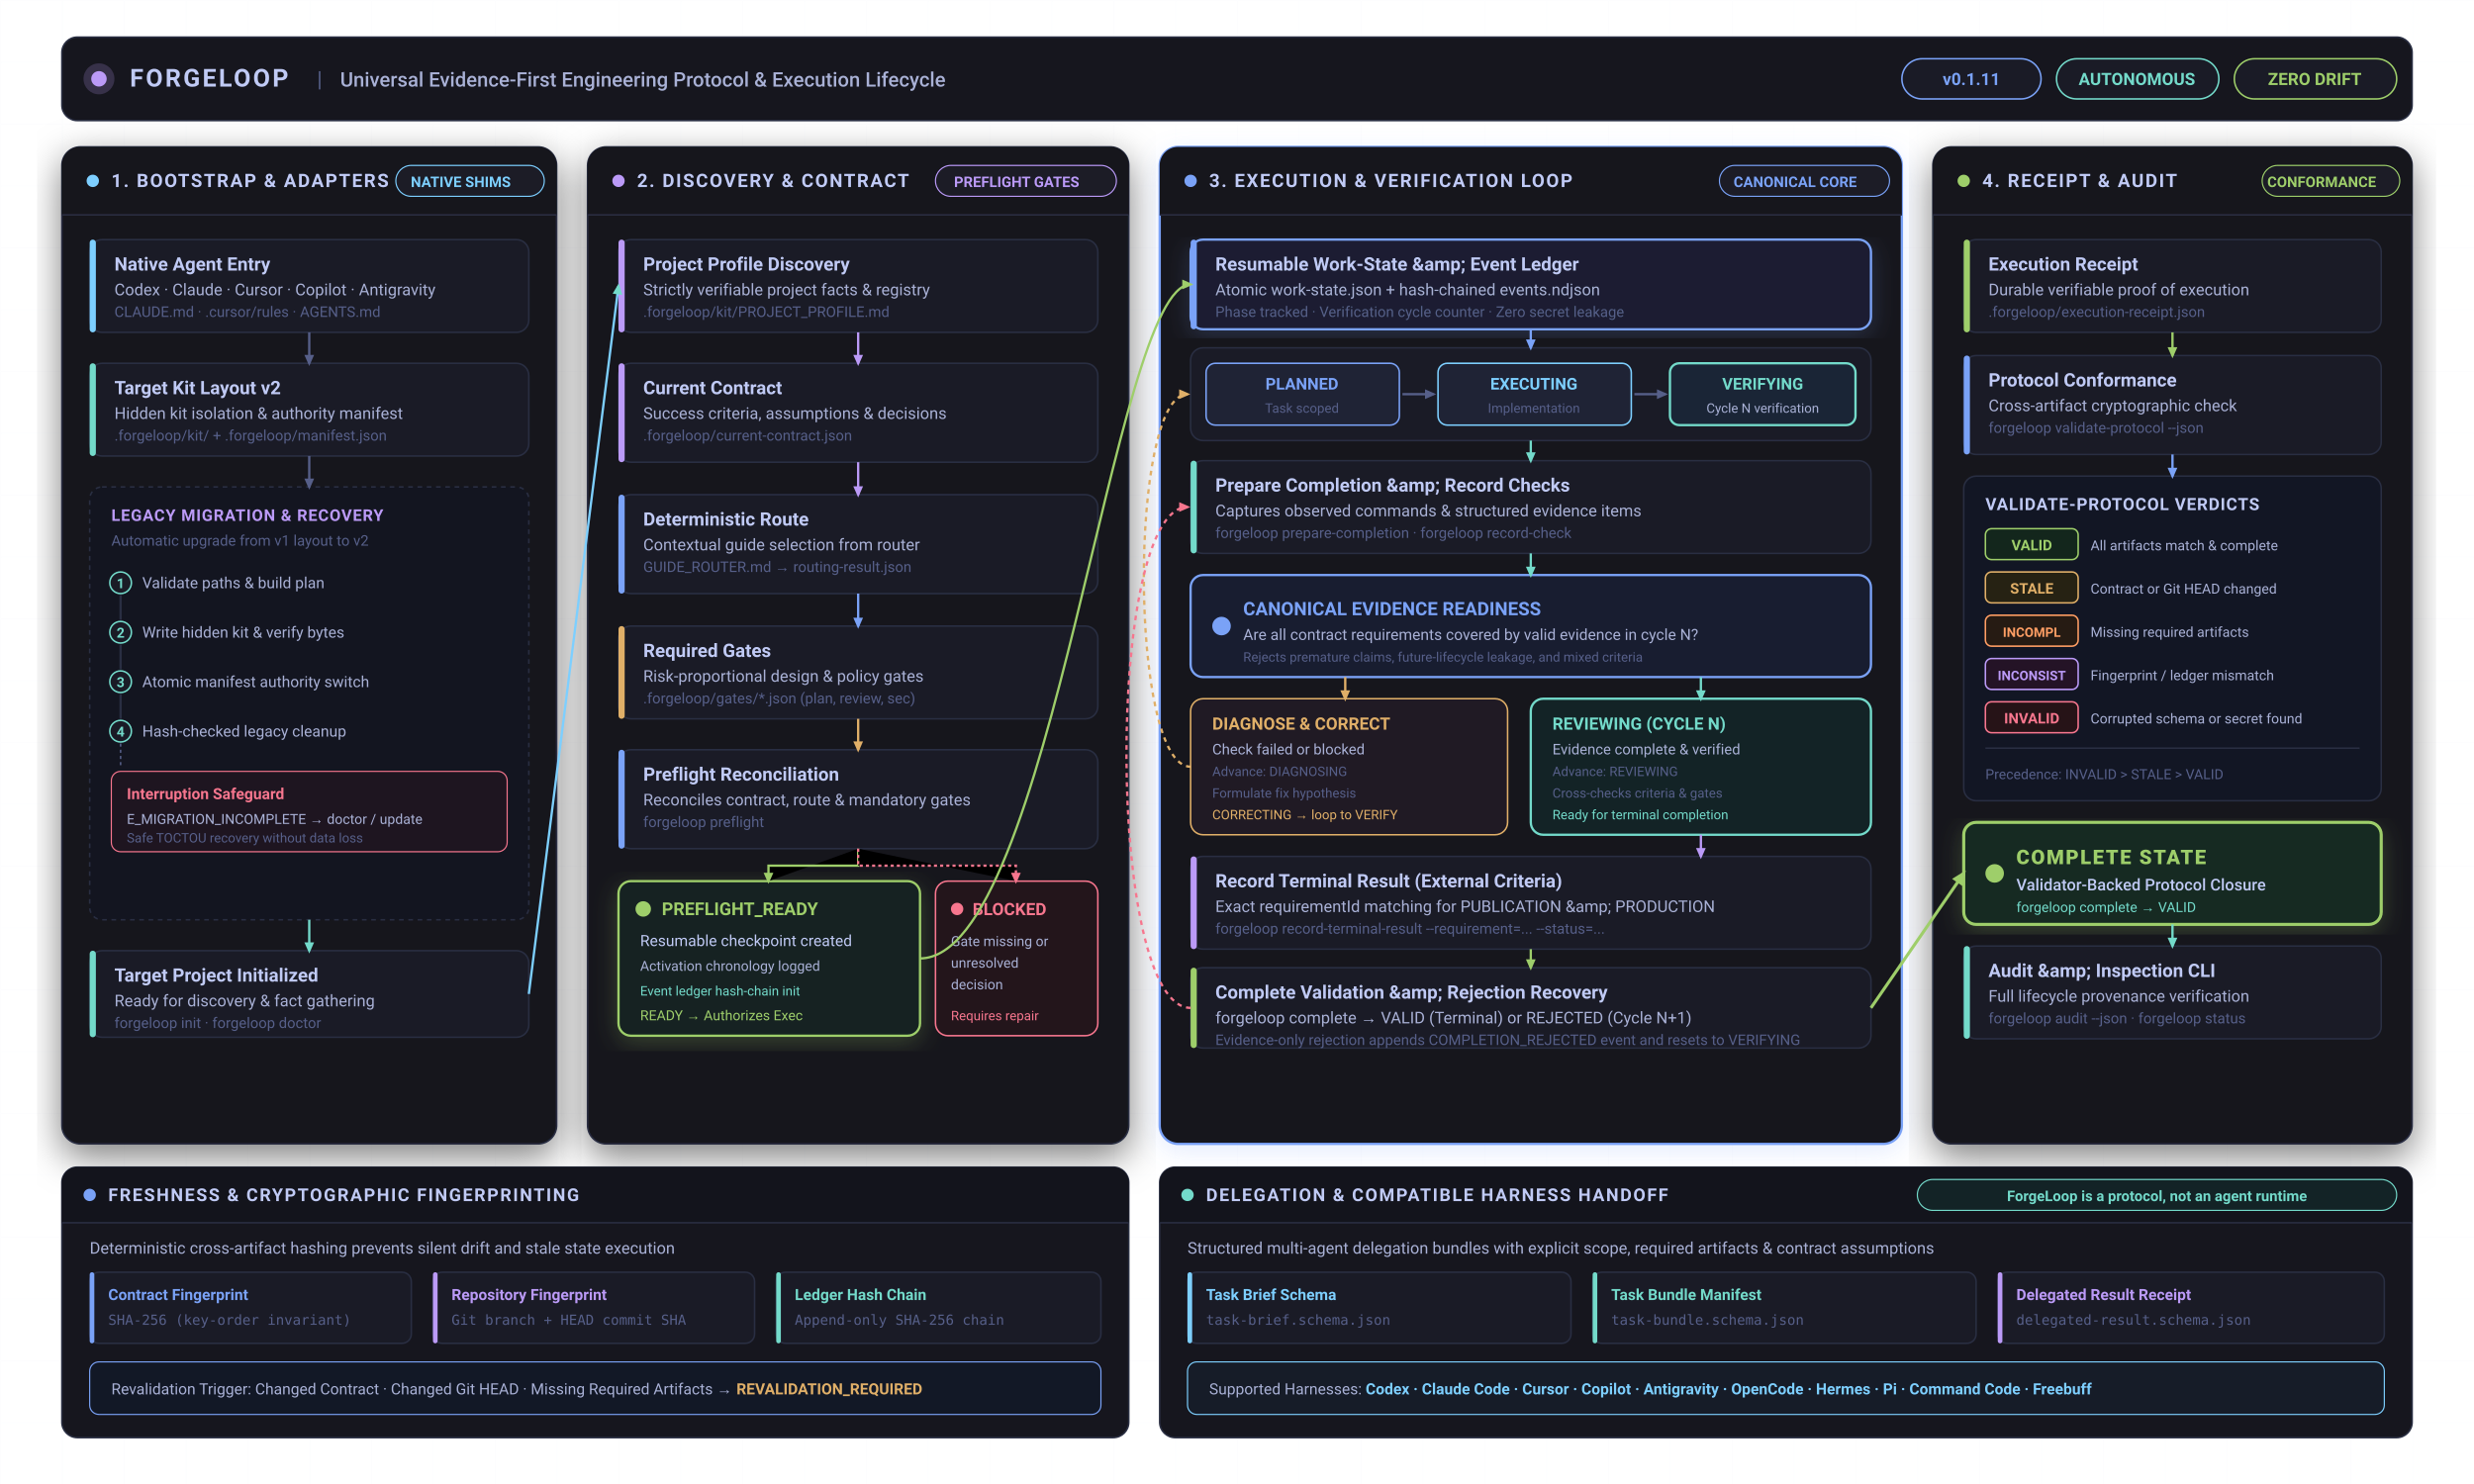
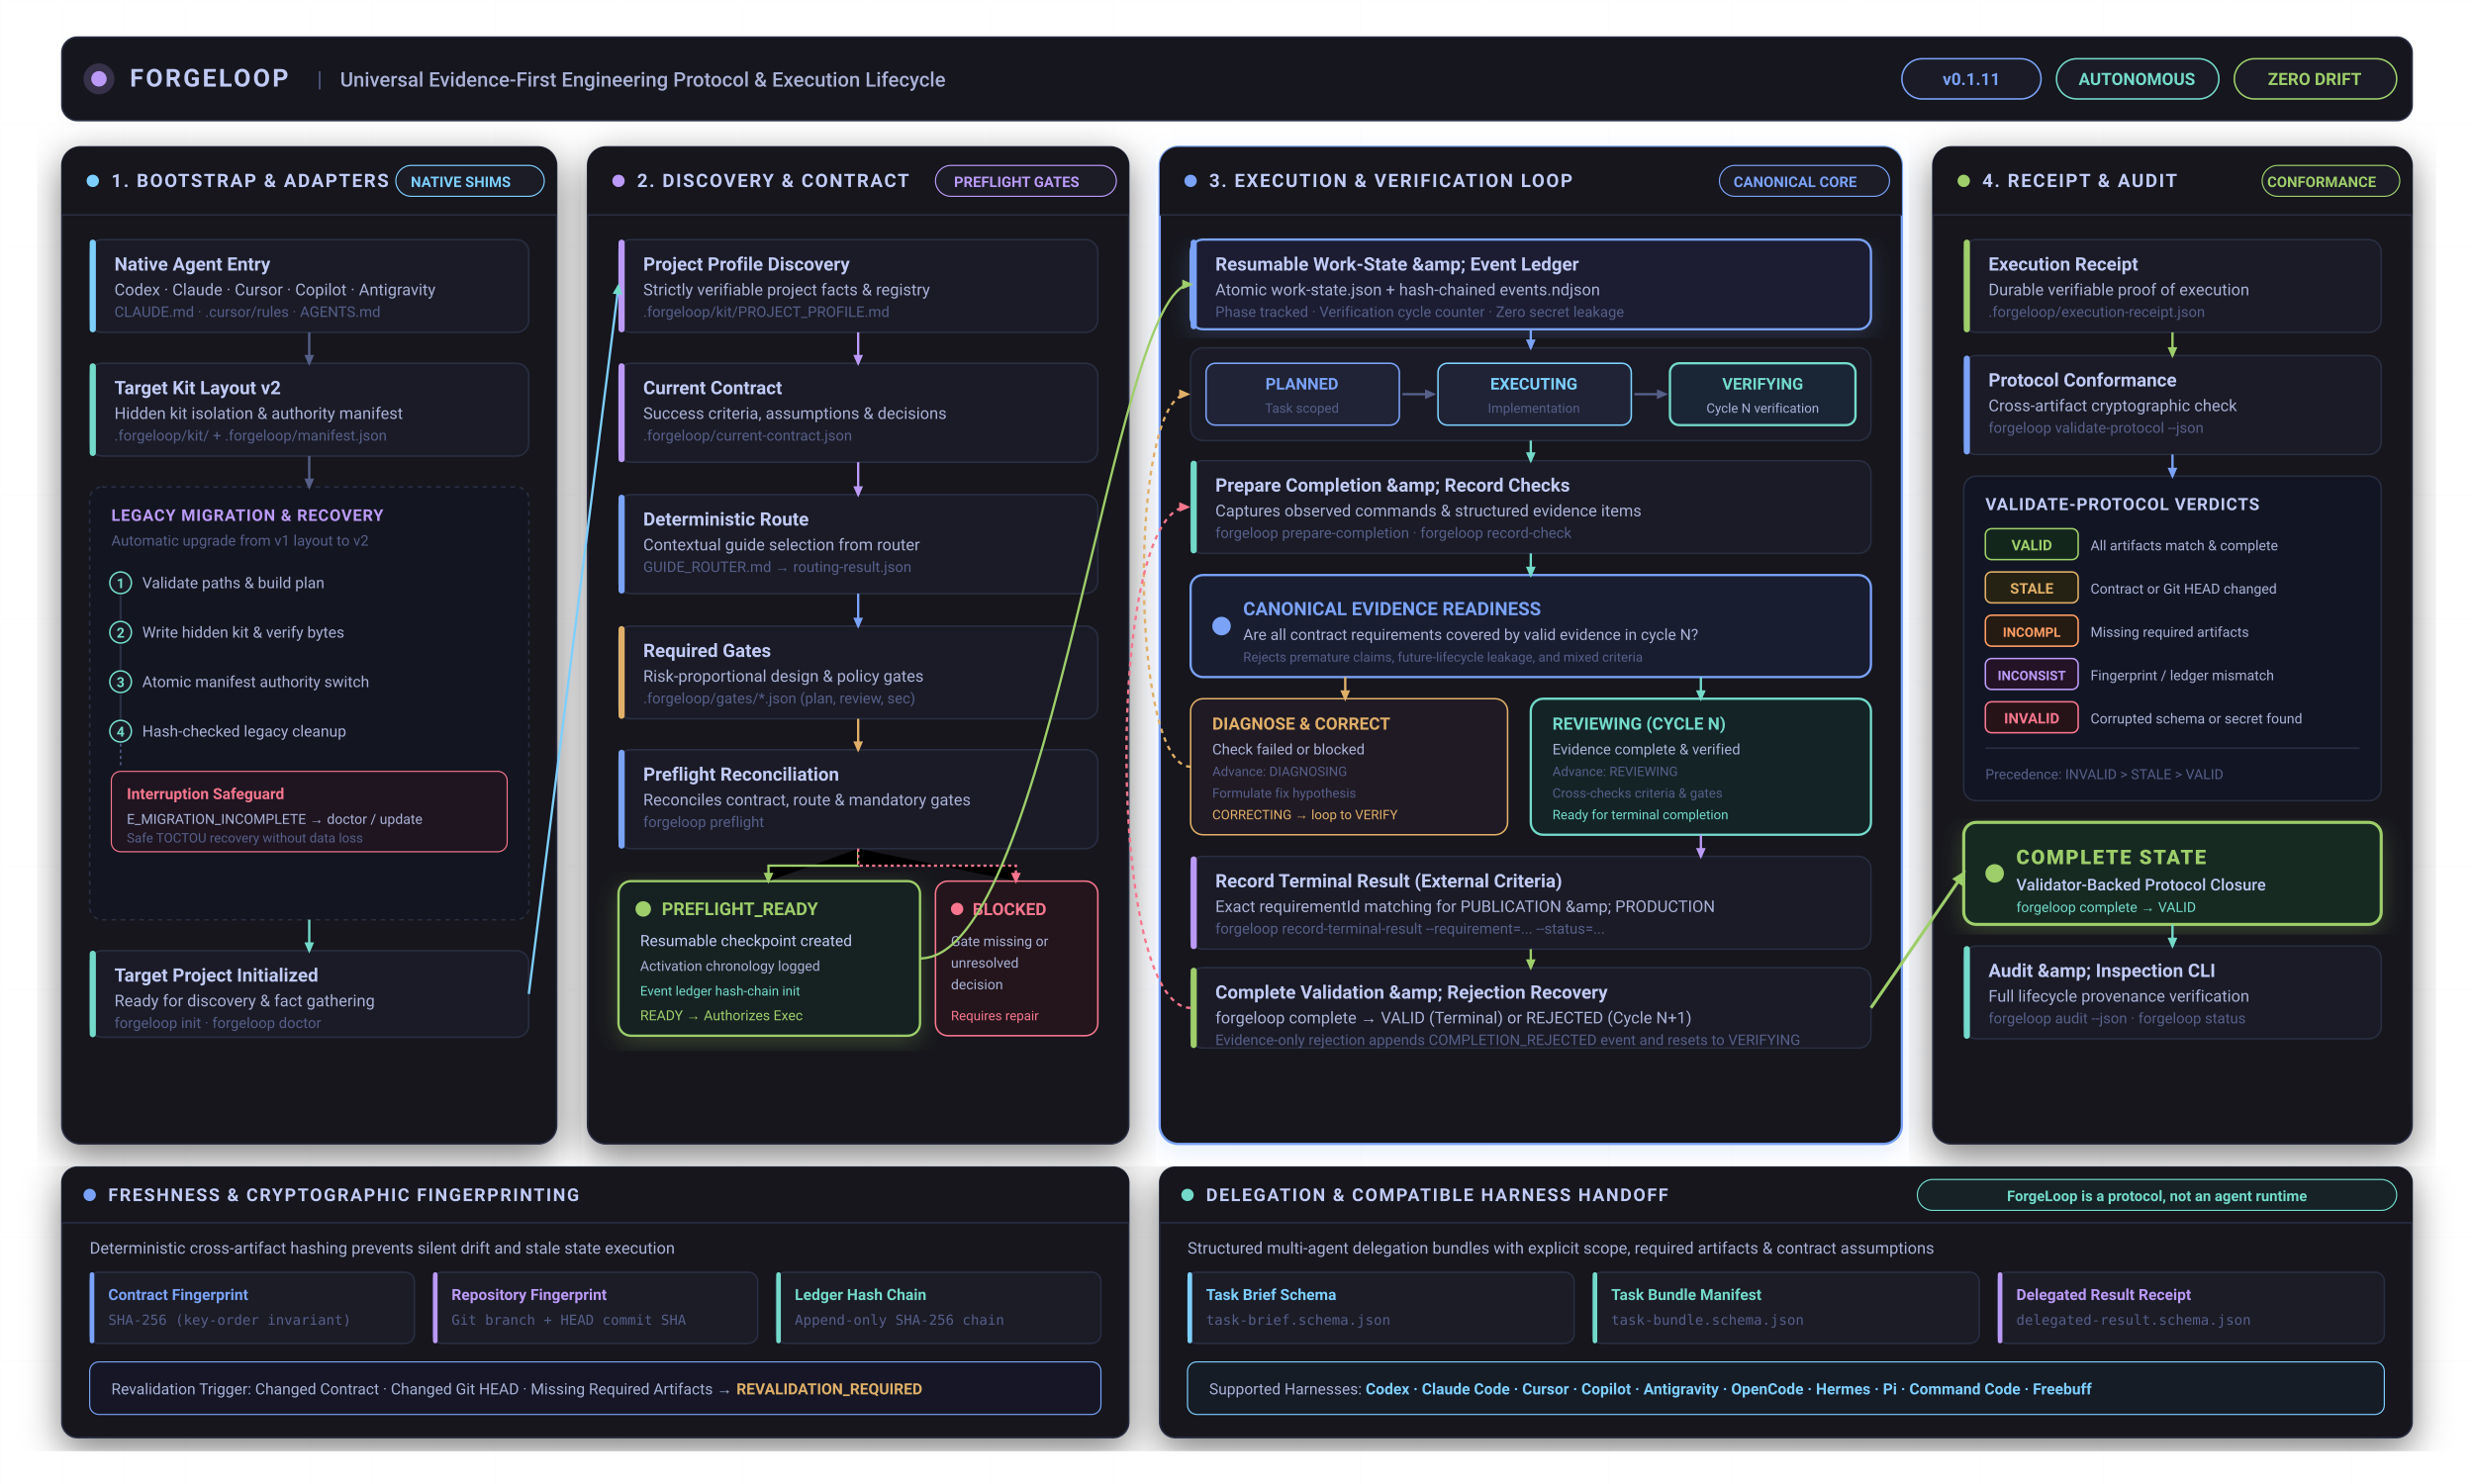
<svg xmlns="http://www.w3.org/2000/svg" viewBox="0 0 1600 960" width="100%" height="100%" style="background-color: #0f1117; font-family: ui-sans-serif, system-ui, -apple-system, BlinkMacSystemFont, 'Segoe UI', Roboto, 'Helvetica Neue', Arial, sans-serif;">
  <defs>
    <marker id="arrow-blue" viewBox="0 0 10 10" refX="6" refY="5" markerWidth="6" markerHeight="6" orient="auto-start-reverse">
      <path d="M 0 1.5 L 8 5 L 0 8.5 z" fill="#7aa2f7" />
    </marker>
    <marker id="arrow-teal" viewBox="0 0 10 10" refX="6" refY="5" markerWidth="6" markerHeight="6" orient="auto-start-reverse">
      <path d="M 0 1.5 L 8 5 L 0 8.5 z" fill="#73daca" />
    </marker>
    <marker id="arrow-green" viewBox="0 0 10 10" refX="6" refY="5" markerWidth="6" markerHeight="6" orient="auto-start-reverse">
      <path d="M 0 1.5 L 8 5 L 0 8.5 z" fill="#9ece6a" />
    </marker>
    <marker id="arrow-purple" viewBox="0 0 10 10" refX="6" refY="5" markerWidth="6" markerHeight="6" orient="auto-start-reverse">
      <path d="M 0 1.5 L 8 5 L 0 8.5 z" fill="#bb9af7" />
    </marker>
    <marker id="arrow-yellow" viewBox="0 0 10 10" refX="6" refY="5" markerWidth="6" markerHeight="6" orient="auto-start-reverse">
      <path d="M 0 1.5 L 8 5 L 0 8.5 z" fill="#e0af68" />
    </marker>
    <marker id="arrow-red" viewBox="0 0 10 10" refX="6" refY="5" markerWidth="6" markerHeight="6" orient="auto-start-reverse">
      <path d="M 0 1.5 L 8 5 L 0 8.5 z" fill="#f7768e" />
    </marker>
    <marker id="arrow-muted" viewBox="0 0 10 10" refX="6" refY="5" markerWidth="6" markerHeight="6" orient="auto-start-reverse">
      <path d="M 0 1.5 L 8 5 L 0 8.5 z" fill="#565f89" />
    </marker>
    <filter id="glow-panel" x="-5%" y="-5%" width="110%" height="110%">
      <feDropShadow dx="0" dy="8" stdDeviation="12" flood-color="#000000" flood-opacity="0.5" />
    </filter>
    <filter id="glow-primary" x="-10%" y="-10%" width="120%" height="120%">
      <feDropShadow dx="0" dy="4" stdDeviation="8" flood-color="#7aa2f7" flood-opacity="0.2" />
    </filter>
    <filter id="glow-success" x="-10%" y="-10%" width="120%" height="120%">
      <feDropShadow dx="0" dy="4" stdDeviation="8" flood-color="#9ece6a" flood-opacity="0.25" />
    </filter>
  </defs>
  <g opacity="0.04">
    <pattern id="grid-pattern" width="40" height="40" patternUnits="userSpaceOnUse">
      <path d="M 40 0 L 0 0 0 40" fill="none" stroke="#c0caf5" stroke-width="1" />
    </pattern>
    <rect width="1600" height="960" fill="url(#grid-pattern)" />
  </g>
  <g transform="translate(40, 24)">
    <rect x="0" y="0" width="1520" height="54" rx="10" fill="#16161e" stroke="#292e42" stroke-width="1" />
    <circle cx="24" cy="27" r="10" fill="#bb9af7" opacity="0.2" />
    <circle cx="24" cy="27" r="5" fill="#bb9af7" />
    <text x="44" y="32" fill="#c0caf5" font-size="16" font-weight="700" letter-spacing="1.5">FORGELOOP</text>
    <text x="165" y="32" fill="#565f89" font-size="14" font-weight="400">|</text>
    <text x="180" y="32" fill="#a9b1d6" font-size="13" font-weight="500">Universal Evidence-First Engineering Protocol &amp; Execution Lifecycle</text>
    <g transform="translate(1190, 14)">
      <rect x="0" y="0" width="90" height="26" rx="13" fill="#1a1b26" stroke="#7aa2f7" stroke-width="1" />
      <text x="45" y="17" fill="#7aa2f7" font-size="11" font-weight="700" text-anchor="middle">v0.1.11</text>
      <rect x="100" y="0" width="105" height="26" rx="13" fill="#1a1b26" stroke="#73daca" stroke-width="1" />
      <text x="152" y="17" fill="#73daca" font-size="11" font-weight="600" text-anchor="middle">AUTONOMOUS</text>
      <rect x="215" y="0" width="105" height="26" rx="13" fill="#1a1b26" stroke="#9ece6a" stroke-width="1" />
      <text x="267" y="17" fill="#9ece6a" font-size="11" font-weight="600" text-anchor="middle">ZERO DRIFT</text>
    </g>
  </g>
  <g filter="url(#glow-panel)">
    <rect x="40" y="95" width="320" height="645" rx="12" fill="#16161e" stroke="#292e42" stroke-width="1" />
    <path d="M 40 107 A 12 12 0 0 1 52 95 L 348 95 A 12 12 0 0 1 360 107 L 360 139 L 40 139 Z" fill="#13141c" />
    <line x1="40" y1="139" x2="360" y2="139" stroke="#292e42" stroke-width="1" />
    <circle cx="60" cy="117" r="4" fill="#7dcfff" />
    <text x="72" y="121" fill="#c0caf5" font-size="12" font-weight="700" letter-spacing="1">1. BOOTSTRAP &amp; ADAPTERS</text>
    <rect x="256" y="107" width="96" height="20" rx="10" fill="#1a1b26" stroke="#7dcfff" stroke-width="0.75" />
    <text x="298" y="121" fill="#7dcfff" font-size="9.5" font-weight="600" text-anchor="middle">NATIVE SHIMS</text>
  </g>
  <g>
    <rect x="58" y="155" width="284" height="60" rx="8" fill="#1a1b26" stroke="#292e42" stroke-width="1" />
    <rect x="58" y="155" width="4" height="60" rx="2" fill="#7dcfff" />
    <text x="74" y="175" fill="#c0caf5" font-size="12" font-weight="600">Native Agent Entry</text>
    <text x="74" y="191" fill="#a9b1d6" font-size="10.5" font-weight="400">Codex · Claude · Cursor · Copilot · Antigravity</text>
    <text x="74" y="205" fill="#565f89" font-size="9.5" font-mono="true">CLAUDE.md · .cursor/rules · AGENTS.md</text>
  </g>
  <g>
    <rect x="58" y="235" width="284" height="60" rx="8" fill="#1a1b26" stroke="#292e42" stroke-width="1" />
    <rect x="58" y="235" width="4" height="60" rx="2" fill="#73daca" />
    <text x="74" y="255" fill="#c0caf5" font-size="12" font-weight="600">Target Kit Layout v2</text>
    <text x="74" y="271" fill="#a9b1d6" font-size="10.5" font-weight="400">Hidden kit isolation &amp; authority manifest</text>
    <text x="74" y="285" fill="#565f89" font-size="9.5" font-mono="true">.forgeloop/kit/ + .forgeloop/manifest.json</text>
  </g>
  <g transform="translate(58, 315)">
    <rect x="0" y="0" width="284" height="280" rx="8" fill="#131520" stroke="#292e42" stroke-width="1" stroke-dasharray="3 3" />
    <text x="14" y="22" fill="#bb9af7" font-size="10.5" font-weight="700" letter-spacing="0.5">LEGACY MIGRATION &amp; RECOVERY</text>
    <text x="14" y="38" fill="#565f89" font-size="9.5">Automatic upgrade from v1 layout to v2</text>
    <circle cx="20" cy="62" r="7" fill="#1a1b26" stroke="#73daca" stroke-width="1" />
    <text x="20" y="65.5" fill="#73daca" font-size="9" font-weight="700" text-anchor="middle">1</text>
    <text x="34" y="65.5" fill="#a9b1d6" font-size="10">Validate paths &amp; build plan</text>
    <circle cx="20" cy="94" r="7" fill="#1a1b26" stroke="#73daca" stroke-width="1" />
    <text x="20" y="97.5" fill="#73daca" font-size="9" font-weight="700" text-anchor="middle">2</text>
    <text x="34" y="97.5" fill="#a9b1d6" font-size="10">Write hidden kit &amp; verify bytes</text>
    <circle cx="20" cy="126" r="7" fill="#1a1b26" stroke="#73daca" stroke-width="1" />
    <text x="20" y="129.5" fill="#73daca" font-size="9" font-weight="700" text-anchor="middle">3</text>
    <text x="34" y="129.5" fill="#a9b1d6" font-size="10">Atomic manifest authority switch</text>
    <circle cx="20" cy="158" r="7" fill="#1a1b26" stroke="#73daca" stroke-width="1" />
    <text x="20" y="161.5" fill="#73daca" font-size="9" font-weight="700" text-anchor="middle">4</text>
    <text x="34" y="161.5" fill="#a9b1d6" font-size="10">Hash-checked legacy cleanup</text>
    <rect x="14" y="184" width="256" height="52" rx="6" fill="#1e1520" stroke="#f7768e" stroke-width="0.75" />
    <text x="24" y="202" fill="#f7768e" font-size="10" font-weight="600">Interruption Safeguard</text>
    <text x="24" y="218" fill="#a9b1d6" font-size="9">E_MIGRATION_INCOMPLETE → doctor / update</text>
    <text x="24" y="230" fill="#565f89" font-size="8.5">Safe TOCTOU recovery without data loss</text>
    <line x1="20" y1="70" x2="20" y2="86" stroke="#292e42" stroke-width="1.5" />
    <line x1="20" y1="102" x2="20" y2="118" stroke="#292e42" stroke-width="1.5" />
    <line x1="20" y1="134" x2="20" y2="150" stroke="#292e42" stroke-width="1.5" />
    <line x1="20" y1="166" x2="20" y2="182" stroke="#565f89" stroke-width="1" stroke-dasharray="2 2" />
  </g>
  <g>
    <rect x="58" y="615" width="284" height="56" rx="8" fill="#1a1b26" stroke="#292e42" stroke-width="1" />
    <rect x="58" y="615" width="4" height="56" rx="2" fill="#73daca" />
    <text x="74" y="635" fill="#c0caf5" font-size="12" font-weight="600">Target Project Initialized</text>
    <text x="74" y="651" fill="#a9b1d6" font-size="10.5" font-weight="400">Ready for discovery &amp; fact gathering</text>
    <text x="74" y="665" fill="#565f89" font-size="9.5" font-mono="true">forgeloop init · forgeloop doctor</text>
  </g>
  <path d="M 200 215 L 200 235" stroke="#565f89" stroke-width="1.5" marker-end="url(#arrow-muted)" />
  <path d="M 200 295 L 200 315" stroke="#565f89" stroke-width="1.5" marker-end="url(#arrow-muted)" />
  <path d="M 200 595 L 200 615" stroke="#73daca" stroke-width="1.5" marker-end="url(#arrow-teal)" />
  <g filter="url(#glow-panel)">
    <rect x="380" y="95" width="350" height="645" rx="12" fill="#16161e" stroke="#292e42" stroke-width="1" />
    <path d="M 380 107 A 12 12 0 0 1 392 95 L 718 95 A 12 12 0 0 1 730 107 L 730 139 L 380 139 Z" fill="#13141c" />
    <line x1="380" y1="139" x2="730" y2="139" stroke="#292e42" stroke-width="1" />
    <circle cx="400" cy="117" r="4" fill="#bb9af7" />
    <text x="412" y="121" fill="#c0caf5" font-size="12" font-weight="700" letter-spacing="1">2. DISCOVERY &amp; CONTRACT</text>
    <rect x="605" y="107" width="117" height="20" rx="10" fill="#1a1b26" stroke="#bb9af7" stroke-width="0.75" />
    <text x="657.5" y="121" fill="#bb9af7" font-size="9.5" font-weight="600" text-anchor="middle">PREFLIGHT GATES</text>
  </g>
  <g>
    <rect x="400" y="155" width="310" height="60" rx="8" fill="#1a1b26" stroke="#292e42" stroke-width="1" />
    <rect x="400" y="155" width="4" height="60" rx="2" fill="#bb9af7" />
    <text x="416" y="175" fill="#c0caf5" font-size="12" font-weight="600">Project Profile Discovery</text>
    <text x="416" y="191" fill="#a9b1d6" font-size="10.5" font-weight="400">Strictly verifiable project facts &amp; registry</text>
    <text x="416" y="205" fill="#565f89" font-size="9.5" font-mono="true">.forgeloop/kit/PROJECT_PROFILE.md</text>
  </g>
  <g>
    <rect x="400" y="235" width="310" height="64" rx="8" fill="#1a1b26" stroke="#292e42" stroke-width="1" />
    <rect x="400" y="235" width="4" height="64" rx="2" fill="#bb9af7" />
    <text x="416" y="255" fill="#c0caf5" font-size="12" font-weight="600">Current Contract</text>
    <text x="416" y="271" fill="#a9b1d6" font-size="10.5" font-weight="400">Success criteria, assumptions &amp; decisions</text>
    <text x="416" y="285" fill="#565f89" font-size="9.5" font-mono="true">.forgeloop/current-contract.json</text>
  </g>
  <g>
    <rect x="400" y="320" width="310" height="64" rx="8" fill="#1a1b26" stroke="#292e42" stroke-width="1" />
    <rect x="400" y="320" width="4" height="64" rx="2" fill="#7aa2f7" />
    <text x="416" y="340" fill="#c0caf5" font-size="12" font-weight="600">Deterministic Route</text>
    <text x="416" y="356" fill="#a9b1d6" font-size="10.5" font-weight="400">Contextual guide selection from router</text>
    <text x="416" y="370" fill="#565f89" font-size="9.5" font-mono="true">GUIDE_ROUTER.md → routing-result.json</text>
  </g>
  <g>
    <rect x="400" y="405" width="310" height="60" rx="8" fill="#1a1b26" stroke="#292e42" stroke-width="1" />
    <rect x="400" y="405" width="4" height="60" rx="2" fill="#e0af68" />
    <text x="416" y="425" fill="#c0caf5" font-size="12" font-weight="600">Required Gates</text>
    <text x="416" y="441" fill="#a9b1d6" font-size="10.5" font-weight="400">Risk-proportional design &amp; policy gates</text>
    <text x="416" y="455" fill="#565f89" font-size="9.5" font-mono="true">.forgeloop/gates/*.json (plan, review, sec)</text>
  </g>
  <g>
    <rect x="400" y="485" width="310" height="64" rx="8" fill="#1a1b26" stroke="#292e42" stroke-width="1" />
    <rect x="400" y="485" width="4" height="64" rx="2" fill="#7aa2f7" />
    <text x="416" y="505" fill="#c0caf5" font-size="12" font-weight="600">Preflight Reconciliation</text>
    <text x="416" y="521" fill="#a9b1d6" font-size="10.5" font-weight="400">Reconciles contract, route &amp; mandatory gates</text>
    <text x="416" y="535" fill="#565f89" font-size="9.5" font-mono="true">forgeloop preflight</text>
  </g>
  <g transform="translate(400, 570)">
    <rect x="0" y="0" width="195" height="100" rx="8" fill="#132320" stroke="#9ece6a" stroke-width="1.5" filter="url(#glow-success)" />
    <circle cx="16" cy="18" r="5" fill="#9ece6a" />
    <text x="28" y="22" fill="#9ece6a" font-size="11.5" font-weight="700">PREFLIGHT_READY</text>
    <text x="14" y="42" fill="#c0caf5" font-size="10">Resumable checkpoint created</text>
    <text x="14" y="58" fill="#a9b1d6" font-size="9">Activation chronology logged</text>
    <text x="14" y="74" fill="#73daca" font-size="8.5">Event ledger hash-chain init</text>
    <text x="14" y="90" fill="#9ece6a" font-size="9" font-mono="true">READY → Authorizes Exec</text>
    <rect x="205" y="0" width="105" height="100" rx="8" fill="#23151b" stroke="#f7768e" stroke-width="1" />
    <circle cx="219" cy="18" r="4" fill="#f7768e" />
    <text x="229" y="22" fill="#f7768e" font-size="11" font-weight="700">BLOCKED</text>
    <text x="215" y="42" fill="#a9b1d6" font-size="9">Gate missing or</text>
    <text x="215" y="56" fill="#a9b1d6" font-size="9">unresolved</text>
    <text x="215" y="70" fill="#a9b1d6" font-size="9">decision</text>
    <text x="215" y="90" fill="#f7768e" font-size="8.5">Requires repair</text>
  </g>
  <path d="M 342 643 L 400 185" stroke="#7dcfff" stroke-width="1.5" marker-end="url(#arrow-teal)" />
  <path d="M 555 215 L 555 235" stroke="#bb9af7" stroke-width="1.5" marker-end="url(#arrow-purple)" />
  <path d="M 555 299 L 555 320" stroke="#bb9af7" stroke-width="1.5" marker-end="url(#arrow-purple)" />
  <path d="M 555 384 L 555 405" stroke="#7aa2f7" stroke-width="1.5" marker-end="url(#arrow-blue)" />
  <path d="M 555 465 L 555 485" stroke="#e0af68" stroke-width="1.5" marker-end="url(#arrow-yellow)" />
  <path d="M 555 549 L 555 560 L 497 560 L 497 570" stroke="#9ece6a" stroke-width="1.5" marker-end="url(#arrow-green)" />
  <path d="M 555 549 L 555 560 L 657 560 L 657 570" stroke="#f7768e" stroke-width="1.5" stroke-dasharray="2 2" marker-end="url(#arrow-red)" />
  <g filter="url(#glow-primary)">
    <rect x="750" y="95" width="480" height="645" rx="12" fill="#16161e" stroke="#7aa2f7" stroke-width="1.5" />
    <path d="M 750 107 A 12 12 0 0 1 762 95 L 1218 95 A 12 12 0 0 1 1230 107 L 1230 139 L 750 139 Z" fill="#13141c" />
    <line x1="750" y1="139" x2="1230" y2="139" stroke="#292e42" stroke-width="1" />
    <circle cx="770" cy="117" r="4" fill="#7aa2f7" />
    <text x="782" y="121" fill="#c0caf5" font-size="12" font-weight="700" letter-spacing="1">3. EXECUTION &amp; VERIFICATION LOOP</text>
    <rect x="1112" y="107" width="110" height="20" rx="10" fill="#1a1b26" stroke="#7aa2f7" stroke-width="0.75" />
    <text x="1161" y="121" fill="#7aa2f7" font-size="9.5" font-weight="600" text-anchor="middle">CANONICAL CORE</text>
  </g>
  <g filter="url(#glow-primary)">
    <rect x="770" y="155" width="440" height="58" rx="8" fill="#1a1e30" stroke="#7aa2f7" stroke-width="1.5" />
    <rect x="770" y="155" width="4" height="58" rx="2" fill="#7aa2f7" />
    <text x="786" y="175" fill="#c0caf5" font-size="12" font-weight="600">Resumable Work-State &amp;amp; Event Ledger</text>
    <text x="786" y="191" fill="#a9b1d6" font-size="10.5" font-weight="400">Atomic work-state.json + hash-chained events.ndjson</text>
    <text x="786" y="205" fill="#565f89" font-size="9.5" font-mono="true">Phase tracked · Verification cycle counter · Zero secret leakage</text>
  </g>
  <g transform="translate(770, 225)">
    <rect x="0" y="0" width="440" height="60" rx="8" fill="#1a1b26" stroke="#292e42" stroke-width="1" />
    <rect x="10" y="10" width="125" height="40" rx="6" fill="#1f2335" stroke="#7aa2f7" stroke-width="1" />
    <text x="72" y="27" fill="#7aa2f7" font-size="10.5" font-weight="700" text-anchor="middle">PLANNED</text>
    <text x="72" y="42" fill="#565f89" font-size="8.5" text-anchor="middle">Task scoped</text>
    <path d="M 137 30 L 157 30" stroke="#565f89" stroke-width="1.5" marker-end="url(#arrow-muted)" />
    <rect x="160" y="10" width="125" height="40" rx="6" fill="#1f2335" stroke="#7dcfff" stroke-width="1" />
    <text x="222" y="27" fill="#7dcfff" font-size="10.5" font-weight="700" text-anchor="middle">EXECUTING</text>
    <text x="222" y="42" fill="#565f89" font-size="8.5" text-anchor="middle">Implementation</text>
    <path d="M 287 30 L 307 30" stroke="#565f89" stroke-width="1.5" marker-end="url(#arrow-muted)" />
    <rect x="310" y="10" width="120" height="40" rx="6" fill="#1a2536" stroke="#73daca" stroke-width="1.5" />
    <text x="370" y="27" fill="#73daca" font-size="10.5" font-weight="700" text-anchor="middle">VERIFYING</text>
    <text x="370" y="42" fill="#a9b1d6" font-size="8.5" text-anchor="middle">Cycle N verification</text>
  </g>
  <g>
    <rect x="770" y="298" width="440" height="60" rx="8" fill="#1a1b26" stroke="#292e42" stroke-width="1" />
    <rect x="770" y="298" width="4" height="60" rx="2" fill="#73daca" />
    <text x="786" y="318" fill="#c0caf5" font-size="12" font-weight="600">Prepare Completion &amp;amp; Record Checks</text>
    <text x="786" y="334" fill="#a9b1d6" font-size="10.5" font-weight="400">Captures observed commands &amp; structured evidence items</text>
    <text x="786" y="348" fill="#565f89" font-size="9.5" font-mono="true">forgeloop prepare-completion · forgeloop record-check</text>
  </g>
  <g transform="translate(770, 372)">
    <rect x="0" y="0" width="440" height="66" rx="8" fill="#181d30" stroke="#7aa2f7" stroke-width="1.5" />
    <circle cx="20" cy="33" r="6" fill="#7aa2f7" />
    <text x="34" y="26" fill="#7aa2f7" font-size="12" font-weight="700">CANONICAL EVIDENCE READINESS</text>
    <text x="34" y="42" fill="#a9b1d6" font-size="10">Are all contract requirements covered by valid evidence in cycle N?</text>
    <text x="34" y="56" fill="#565f89" font-size="8.5">Rejects premature claims, future-lifecycle leakage, and mixed criteria</text>
  </g>
  <g transform="translate(770, 452)">
    <rect x="0" y="0" width="205" height="88" rx="8" fill="#201a24" stroke="#e0af68" stroke-width="1" />
    <text x="14" y="20" fill="#e0af68" font-size="11" font-weight="700">DIAGNOSE &amp; CORRECT</text>
    <text x="14" y="36" fill="#a9b1d6" font-size="9.5">Check failed or blocked</text>
    <text x="14" y="50" fill="#565f89" font-size="8.5">Advance: DIAGNOSING</text>
    <text x="14" y="64" fill="#565f89" font-size="8.5">Formulate fix hypothesis</text>
    <text x="14" y="78" fill="#e0af68" font-size="8.5">CORRECTING → loop to VERIFY</text>
  </g>
  <g transform="translate(990, 452)">
    <rect x="0" y="0" width="220" height="88" rx="8" fill="#132326" stroke="#73daca" stroke-width="1.5" />
    <text x="14" y="20" fill="#73daca" font-size="11" font-weight="700">REVIEWING (CYCLE N)</text>
    <text x="14" y="36" fill="#a9b1d6" font-size="9.5">Evidence complete &amp; verified</text>
    <text x="14" y="50" fill="#565f89" font-size="8.5">Advance: REVIEWING</text>
    <text x="14" y="64" fill="#565f89" font-size="8.5">Cross-checks criteria &amp; gates</text>
    <text x="14" y="78" fill="#73daca" font-size="8.5">Ready for terminal completion</text>
  </g>
  <g>
    <rect x="770" y="554" width="440" height="60" rx="8" fill="#1a1b26" stroke="#292e42" stroke-width="1" />
    <rect x="770" y="554" width="4" height="60" rx="2" fill="#bb9af7" />
    <text x="786" y="574" fill="#c0caf5" font-size="12" font-weight="600">Record Terminal Result (External Criteria)</text>
    <text x="786" y="590" fill="#a9b1d6" font-size="10.5" font-weight="400">Exact requirementId matching for PUBLICATION &amp;amp; PRODUCTION</text>
    <text x="786" y="604" fill="#565f89" font-size="9.5" font-mono="true">forgeloop record-terminal-result --requirement=... --status=...</text>
  </g>
  <g>
    <rect x="770" y="626" width="440" height="52" rx="8" fill="#1a1b26" stroke="#292e42" stroke-width="1" />
    <rect x="770" y="626" width="4" height="52" rx="2" fill="#9ece6a" />
    <text x="786" y="646" fill="#c0caf5" font-size="12" font-weight="600">Complete Validation &amp;amp; Rejection Recovery</text>
    <text x="786" y="662" fill="#a9b1d6" font-size="10.5" font-weight="400">forgeloop complete → VALID (Terminal) or REJECTED (Cycle N+1)</text>
    <text x="786" y="676" fill="#565f89" font-size="9.5" font-mono="true">Evidence-only rejection appends COMPLETION_REJECTED event and resets to VERIFYING</text>
  </g>
  <path d="M 595 620 C 680 620, 720 184, 770 184" fill="none" stroke="#9ece6a" stroke-width="1.5" marker-end="url(#arrow-green)" />
  <path d="M 990 213 L 990 225" stroke="#7aa2f7" stroke-width="1.5" marker-end="url(#arrow-blue)" />
  <path d="M 990 285 L 990 298" stroke="#73daca" stroke-width="1.5" marker-end="url(#arrow-teal)" />
  <path d="M 990 358 L 990 372" stroke="#73daca" stroke-width="1.5" marker-end="url(#arrow-teal)" />
  <path d="M 870 438 L 870 452" stroke="#e0af68" stroke-width="1.5" marker-end="url(#arrow-yellow)" />
  <path d="M 770 496 C 730 496, 730 255, 768 255" fill="none" stroke="#e0af68" stroke-width="1.5" stroke-dasharray="3 3" marker-end="url(#arrow-yellow)" />
  <path d="M 1100 438 L 1100 452" stroke="#73daca" stroke-width="1.5" marker-end="url(#arrow-teal)" />
  <path d="M 1100 540 L 1100 554" stroke="#bb9af7" stroke-width="1.5" marker-end="url(#arrow-purple)" />
  <path d="M 990 614 L 990 626" stroke="#9ece6a" stroke-width="1.5" marker-end="url(#arrow-green)" />
  <path d="M 770 652 C 715 652, 715 328, 768 328" fill="none" stroke="#f7768e" stroke-width="1.5" stroke-dasharray="3 3" marker-end="url(#arrow-red)" />
  <g filter="url(#glow-panel)">
    <rect x="1250" y="95" width="310" height="645" rx="12" fill="#16161e" stroke="#292e42" stroke-width="1" />
    <path d="M 1250 107 A 12 12 0 0 1 1262 95 L 1548 95 A 12 12 0 0 1 1560 107 L 1560 139 L 1250 139 Z" fill="#13141c" />
    <line x1="1250" y1="139" x2="1560" y2="139" stroke="#292e42" stroke-width="1" />
    <circle cx="1270" cy="117" r="4" fill="#9ece6a" />
    <text x="1282" y="121" fill="#c0caf5" font-size="12" font-weight="700" letter-spacing="1">4. RECEIPT &amp; AUDIT</text>
    <rect x="1463" y="107" width="89" height="20" rx="10" fill="#1a1b26" stroke="#9ece6a" stroke-width="0.75" />
    <text x="1501.5" y="121" fill="#9ece6a" font-size="9.5" font-weight="600" text-anchor="middle">CONFORMANCE</text>
  </g>
  <g>
    <rect x="1270" y="155" width="270" height="60" rx="8" fill="#1a1b26" stroke="#292e42" stroke-width="1" />
    <rect x="1270" y="155" width="4" height="60" rx="2" fill="#9ece6a" />
    <text x="1286" y="175" fill="#c0caf5" font-size="12" font-weight="600">Execution Receipt</text>
    <text x="1286" y="191" fill="#a9b1d6" font-size="10.5" font-weight="400">Durable verifiable proof of execution</text>
    <text x="1286" y="205" fill="#565f89" font-size="9.5" font-mono="true">.forgeloop/execution-receipt.json</text>
  </g>
  <g>
    <rect x="1270" y="230" width="270" height="64" rx="8" fill="#1a1b26" stroke="#292e42" stroke-width="1" />
    <rect x="1270" y="230" width="4" height="64" rx="2" fill="#7aa2f7" />
    <text x="1286" y="250" fill="#c0caf5" font-size="12" font-weight="600">Protocol Conformance</text>
    <text x="1286" y="266" fill="#a9b1d6" font-size="10.5" font-weight="400">Cross-artifact cryptographic check</text>
    <text x="1286" y="280" fill="#565f89" font-size="9.5" font-mono="true">forgeloop validate-protocol --json</text>
  </g>
  <g transform="translate(1270, 308)">
    <rect x="0" y="0" width="270" height="210" rx="8" fill="#121624" stroke="#292e42" stroke-width="1" />
    <text x="14" y="22" fill="#c0caf5" font-size="11" font-weight="700" letter-spacing="0.5">VALIDATE-PROTOCOL VERDICTS</text>
    <rect x="14" y="34" width="60" height="20" rx="4" fill="#13261c" stroke="#9ece6a" stroke-width="1" />
    <text x="44" y="48" fill="#9ece6a" font-size="9.5" font-weight="700" text-anchor="middle">VALID</text>
    <text x="82" y="48" fill="#a9b1d6" font-size="9">All artifacts match &amp; complete</text>
    <rect x="14" y="62" width="60" height="20" rx="4" fill="#262213" stroke="#e0af68" stroke-width="1" />
    <text x="44" y="76" fill="#e0af68" font-size="9.5" font-weight="700" text-anchor="middle">STALE</text>
    <text x="82" y="76" fill="#a9b1d6" font-size="9">Contract or Git HEAD changed</text>
    <rect x="14" y="90" width="60" height="20" rx="4" fill="#261b13" stroke="#ff9e64" stroke-width="1" />
    <text x="44" y="104" fill="#ff9e64" font-size="8.5" font-weight="700" text-anchor="middle">INCOMPL</text>
    <text x="82" y="104" fill="#a9b1d6" font-size="9">Missing required artifacts</text>
    <rect x="14" y="118" width="60" height="20" rx="4" fill="#241326" stroke="#bb9af7" stroke-width="1" />
    <text x="44" y="132" fill="#bb9af7" font-size="8.5" font-weight="700" text-anchor="middle">INCONSIST</text>
    <text x="82" y="132" fill="#a9b1d6" font-size="9">Fingerprint / ledger mismatch</text>
    <rect x="14" y="146" width="60" height="20" rx="4" fill="#261317" stroke="#f7768e" stroke-width="1" />
    <text x="44" y="160" fill="#f7768e" font-size="9.5" font-weight="700" text-anchor="middle">INVALID</text>
    <text x="82" y="160" fill="#a9b1d6" font-size="9">Corrupted schema or secret found</text>
    <line x1="14" y1="176" x2="256" y2="176" stroke="#292e42" stroke-width="1" />
    <text x="14" y="196" fill="#565f89" font-size="9">Precedence: INVALID &gt; STALE &gt; VALID</text>
  </g>
  <g transform="translate(1270, 532)">
    <rect x="0" y="0" width="270" height="66" rx="8" fill="#132b20" stroke="#9ece6a" stroke-width="2" filter="url(#glow-success)" />
    <circle cx="20" cy="33" r="6" fill="#9ece6a" />
    <text x="34" y="27" fill="#9ece6a" font-size="13" font-weight="800" letter-spacing="1">COMPLETE STATE</text>
    <text x="34" y="44" fill="#c0caf5" font-size="10.5" font-weight="500">Validator-Backed Protocol Closure</text>
    <text x="34" y="58" fill="#73daca" font-size="9">forgeloop complete → VALID</text>
  </g>
  <g>
    <rect x="1270" y="612" width="270" height="60" rx="8" fill="#1a1b26" stroke="#292e42" stroke-width="1" />
    <rect x="1270" y="612" width="4" height="60" rx="2" fill="#73daca" />
    <text x="1286" y="632" fill="#c0caf5" font-size="12" font-weight="600">Audit &amp;amp; Inspection CLI</text>
    <text x="1286" y="648" fill="#a9b1d6" font-size="10.5" font-weight="400">Full lifecycle provenance verification</text>
    <text x="1286" y="662" fill="#565f89" font-size="9.5" font-mono="true">forgeloop audit --json · forgeloop status</text>
  </g>
  <path d="M 1210 652 L 1270 565" stroke="#9ece6a" stroke-width="2" marker-end="url(#arrow-green)" />
  <path d="M 1405 215 L 1405 230" stroke="#9ece6a" stroke-width="1.5" marker-end="url(#arrow-green)" />
  <path d="M 1405 294 L 1405 308" stroke="#7aa2f7" stroke-width="1.5" marker-end="url(#arrow-blue)" />
  <path d="M 1405 598 L 1405 612" stroke="#73daca" stroke-width="1.5" marker-end="url(#arrow-teal)" />
-   <g transform="translate(40, 755)">
-     <rect x="0" y="0" width="690" height="175" rx="10" fill="#16161e" stroke="#292e42" stroke-width="1" />
-     <path d="M 0 10 A 10 10 0 0 1 10 0 L 680 0 A 10 10 0 0 1 690 10 L 690 36 L 0 36 Z" fill="#13141c" />
-     <line x1="0" y1="36" x2="690" y2="36" stroke="#292e42" stroke-width="1" />
-     <circle cx="18" cy="18" r="4" fill="#7aa2f7" />
-     <text x="30" y="22" fill="#c0caf5" font-size="11.5" font-weight="700" letter-spacing="1">FRESHNESS &amp; CRYPTOGRAPHIC FINGERPRINTING</text>
-     <text x="18" y="56" fill="#a9b1d6" font-size="10.5">Deterministic cross-artifact hashing prevents silent drift and stale state execution</text>
-     <g transform="translate(18, 68)">
-       <g transform="translate(0, 0)">
-         <rect x="0" y="0" width="208" height="46" rx="6" fill="#1a1b26" stroke="#292e42" stroke-width="1" />
-         <rect x="0" y="0" width="3" height="46" rx="1.5" fill="#7aa2f7" />
-         <text x="12" y="18" fill="#7aa2f7" font-size="10" font-weight="700">Contract Fingerprint</text>
-         <text x="12" y="34" fill="#565f89" font-size="9" font-family="monospace">SHA-256 (key-order invariant)</text>
-       </g>
-       <g transform="translate(222, 0)">
-         <rect x="0" y="0" width="208" height="46" rx="6" fill="#1a1b26" stroke="#292e42" stroke-width="1" />
-         <rect x="0" y="0" width="3" height="46" rx="1.5" fill="#bb9af7" />
-         <text x="12" y="18" fill="#bb9af7" font-size="10" font-weight="700">Repository Fingerprint</text>
-         <text x="12" y="34" fill="#565f89" font-size="9" font-family="monospace">Git branch + HEAD commit SHA</text>
-       </g>
-       <g transform="translate(444, 0)">
-         <rect x="0" y="0" width="210" height="46" rx="6" fill="#1a1b26" stroke="#292e42" stroke-width="1" />
-         <rect x="0" y="0" width="3" height="46" rx="1.5" fill="#73daca" />
-         <text x="12" y="18" fill="#73daca" font-size="10" font-weight="700">Ledger Hash Chain</text>
-         <text x="12" y="34" fill="#565f89" font-size="9" font-family="monospace">Append-only SHA-256 chain</text>
-       </g>
-     </g>
-     <g transform="translate(18, 126)">
-       <rect x="0" y="0" width="654" height="34" rx="6" fill="#121826" stroke="#7aa2f7" stroke-width="0.75" />
-       <text x="14" y="21" fill="#a9b1d6" font-size="10">Revalidation Trigger: Changed Contract · Changed Git HEAD · Missing Required Artifacts → <tspan fill="#e0af68" font-weight="700">REVALIDATION_REQUIRED</tspan>
-       </text>
-     </g>
-   </g>
-   <g transform="translate(750, 755)">
-     <rect x="0" y="0" width="810" height="175" rx="10" fill="#16161e" stroke="#292e42" stroke-width="1" />
-     <path d="M 0 10 A 10 10 0 0 1 10 0 L 800 0 A 10 10 0 0 1 810 10 L 810 36 L 0 36 Z" fill="#13141c" />
-     <line x1="0" y1="36" x2="810" y2="36" stroke="#292e42" stroke-width="1" />
-     <circle cx="18" cy="18" r="4" fill="#73daca" />
-     <text x="30" y="22" fill="#c0caf5" font-size="11.5" font-weight="700" letter-spacing="1">DELEGATION &amp; COMPATIBLE HARNESS HANDOFF</text>
-     <rect x="490" y="8" width="310" height="20" rx="10" fill="#132326" stroke="#73daca" stroke-width="0.75" />
-     <text x="645" y="22" fill="#73daca" font-size="9.5" font-weight="600" text-anchor="middle">ForgeLoop is a protocol, not an agent runtime</text>
-     <text x="18" y="56" fill="#a9b1d6" font-size="10.5">Structured multi-agent delegation bundles with explicit scope, required artifacts &amp; contract assumptions</text>
-     <g transform="translate(18, 68)">
-       <g transform="translate(0, 0)">
-         <rect x="0" y="0" width="248" height="46" rx="6" fill="#1a1b26" stroke="#292e42" stroke-width="1" />
-         <rect x="0" y="0" width="3" height="46" rx="1.5" fill="#7dcfff" />
-         <text x="12" y="18" fill="#7dcfff" font-size="10" font-weight="700">Task Brief Schema</text>
-         <text x="12" y="34" fill="#565f89" font-size="9" font-family="monospace">task-brief.schema.json</text>
-       </g>
-       <g transform="translate(262, 0)">
-         <rect x="0" y="0" width="248" height="46" rx="6" fill="#1a1b26" stroke="#292e42" stroke-width="1" />
-         <rect x="0" y="0" width="3" height="46" rx="1.5" fill="#73daca" />
-         <text x="12" y="18" fill="#73daca" font-size="10" font-weight="700">Task Bundle Manifest</text>
-         <text x="12" y="34" fill="#565f89" font-size="9" font-family="monospace">task-bundle.schema.json</text>
-       </g>
-       <g transform="translate(524, 0)">
-         <rect x="0" y="0" width="250" height="46" rx="6" fill="#1a1b26" stroke="#292e42" stroke-width="1" />
-         <rect x="0" y="0" width="3" height="46" rx="1.5" fill="#bb9af7" />
-         <text x="12" y="18" fill="#bb9af7" font-size="10" font-weight="700">Delegated Result Receipt</text>
-         <text x="12" y="34" fill="#565f89" font-size="9" font-family="monospace">delegated-result.schema.json</text>
-       </g>
-     </g>
-     <g transform="translate(18, 126)">
-       <rect x="0" y="0" width="774" height="34" rx="6" fill="#161c28" stroke="#7dcfff" stroke-width="0.75" />
-       <text x="14" y="21" fill="#a9b1d6" font-size="10">Supported Harnesses: <tspan fill="#7dcfff" font-weight="600">Codex · Claude Code · Cursor · Copilot · Antigravity · OpenCode · Hermes · Pi · Command Code · Freebuff</tspan>
-       </text>
-     </g>
+   <g filter="url(#glow-panel)">
+     <rect x="40" y="755" width="690" height="175" rx="10" fill="#16161e" stroke="#292e42" stroke-width="1" />
+     <path d="M 40 765 A 10 10 0 0 1 50 755 L 720 755 A 10 10 0 0 1 730 765 L 730 791 L 40 791 Z" fill="#13141c" />
+     <line x1="40" y1="791" x2="730" y2="791" stroke="#292e42" stroke-width="1" />
+     <circle cx="58" cy="773" r="4" fill="#7aa2f7" />
+     <text x="70" y="777" fill="#c0caf5" font-size="11.5" font-weight="700" letter-spacing="1">FRESHNESS &amp; CRYPTOGRAPHIC FINGERPRINTING</text>
+     <text x="58" y="811" fill="#a9b1d6" font-size="10.5">Deterministic cross-artifact hashing prevents silent drift and stale state execution</text>
+     <rect x="58" y="823" width="210" height="46" rx="6" fill="#1a1b26" stroke="#292e42" stroke-width="1" />
+     <rect x="58" y="823" width="3" height="46" rx="1.5" fill="#7aa2f7" />
+     <text x="70" y="841" fill="#7aa2f7" font-size="10" font-weight="700">Contract Fingerprint</text>
+     <text x="70" y="857" fill="#565f89" font-size="9" font-family="monospace">SHA-256 (key-order invariant)</text>
+     <rect x="280" y="823" width="210" height="46" rx="6" fill="#1a1b26" stroke="#292e42" stroke-width="1" />
+     <rect x="280" y="823" width="3" height="46" rx="1.5" fill="#bb9af7" />
+     <text x="292" y="841" fill="#bb9af7" font-size="10" font-weight="700">Repository Fingerprint</text>
+     <text x="292" y="857" fill="#565f89" font-size="9" font-family="monospace">Git branch + HEAD commit SHA</text>
+     <rect x="502" y="823" width="210" height="46" rx="6" fill="#1a1b26" stroke="#292e42" stroke-width="1" />
+     <rect x="502" y="823" width="3" height="46" rx="1.5" fill="#73daca" />
+     <text x="514" y="841" fill="#73daca" font-size="10" font-weight="700">Ledger Hash Chain</text>
+     <text x="514" y="857" fill="#565f89" font-size="9" font-family="monospace">Append-only SHA-256 chain</text>
+     <rect x="58" y="881" width="654" height="34" rx="6" fill="#121826" stroke="#7aa2f7" stroke-width="0.75" />
+     <text x="72" y="902" fill="#a9b1d6" font-size="10">Revalidation Trigger: Changed Contract · Changed Git HEAD · Missing Required Artifacts → <tspan fill="#e0af68" font-weight="700">REVALIDATION_REQUIRED</tspan>
+     </text>
+   </g>
+   <g filter="url(#glow-panel)">
+     <rect x="750" y="755" width="810" height="175" rx="10" fill="#16161e" stroke="#292e42" stroke-width="1" />
+     <path d="M 750 765 A 10 10 0 0 1 760 755 L 1550 755 A 10 10 0 0 1 1560 765 L 1560 791 L 750 791 Z" fill="#13141c" />
+     <line x1="750" y1="791" x2="1560" y2="791" stroke="#292e42" stroke-width="1" />
+     <circle cx="768" cy="773" r="4" fill="#73daca" />
+     <text x="780" y="777" fill="#c0caf5" font-size="11.5" font-weight="700" letter-spacing="1">DELEGATION &amp; COMPATIBLE HARNESS HANDOFF</text>
+     <rect x="1240" y="763" width="310" height="20" rx="10" fill="#132326" stroke="#73daca" stroke-width="0.75" />
+     <text x="1395" y="777" fill="#73daca" font-size="9.5" font-weight="600" text-anchor="middle">ForgeLoop is a protocol, not an agent runtime</text>
+     <text x="768" y="811" fill="#a9b1d6" font-size="10.5">Structured multi-agent delegation bundles with explicit scope, required artifacts &amp; contract assumptions</text>
+     <rect x="768" y="823" width="250" height="46" rx="6" fill="#1a1b26" stroke="#292e42" stroke-width="1" />
+     <rect x="768" y="823" width="3" height="46" rx="1.5" fill="#7dcfff" />
+     <text x="780" y="841" fill="#7dcfff" font-size="10" font-weight="700">Task Brief Schema</text>
+     <text x="780" y="857" fill="#565f89" font-size="9" font-family="monospace">task-brief.schema.json</text>
+     <rect x="1030" y="823" width="250" height="46" rx="6" fill="#1a1b26" stroke="#292e42" stroke-width="1" />
+     <rect x="1030" y="823" width="3" height="46" rx="1.5" fill="#73daca" />
+     <text x="1042" y="841" fill="#73daca" font-size="10" font-weight="700">Task Bundle Manifest</text>
+     <text x="1042" y="857" fill="#565f89" font-size="9" font-family="monospace">task-bundle.schema.json</text>
+     <rect x="1292" y="823" width="250" height="46" rx="6" fill="#1a1b26" stroke="#292e42" stroke-width="1" />
+     <rect x="1292" y="823" width="3" height="46" rx="1.5" fill="#bb9af7" />
+     <text x="1304" y="841" fill="#bb9af7" font-size="10" font-weight="700">Delegated Result Receipt</text>
+     <text x="1304" y="857" fill="#565f89" font-size="9" font-family="monospace">delegated-result.schema.json</text>
+     <rect x="768" y="881" width="774" height="34" rx="6" fill="#161c28" stroke="#7dcfff" stroke-width="0.75" />
+     <text x="782" y="902" fill="#a9b1d6" font-size="10">Supported Harnesses: <tspan fill="#7dcfff" font-weight="600">Codex · Claude Code · Cursor · Copilot · Antigravity · OpenCode · Hermes · Pi · Command Code · Freebuff</tspan>
+     </text>
  </g>
</svg>
